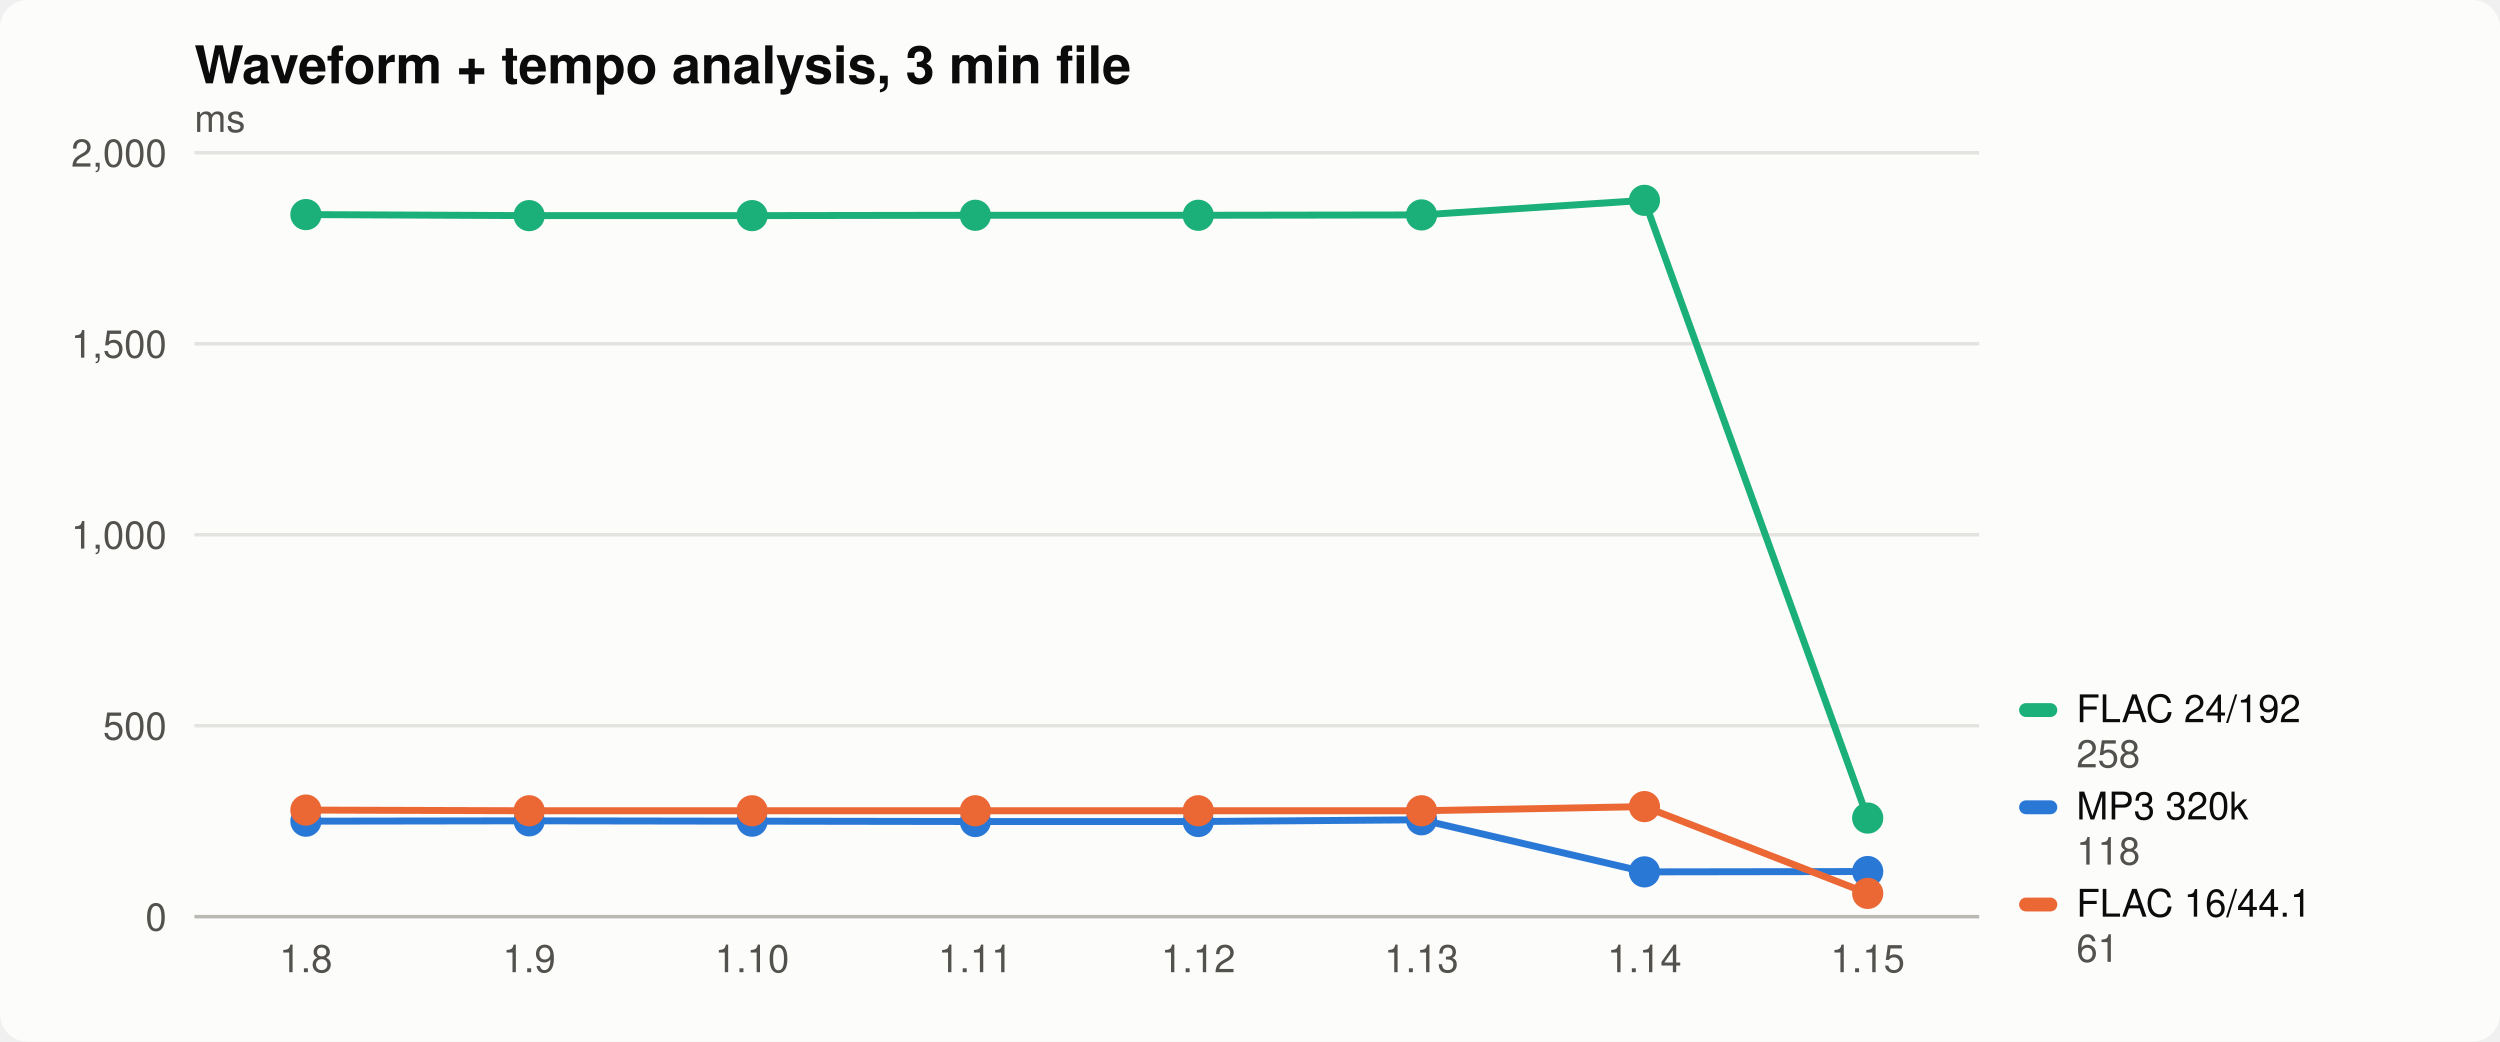
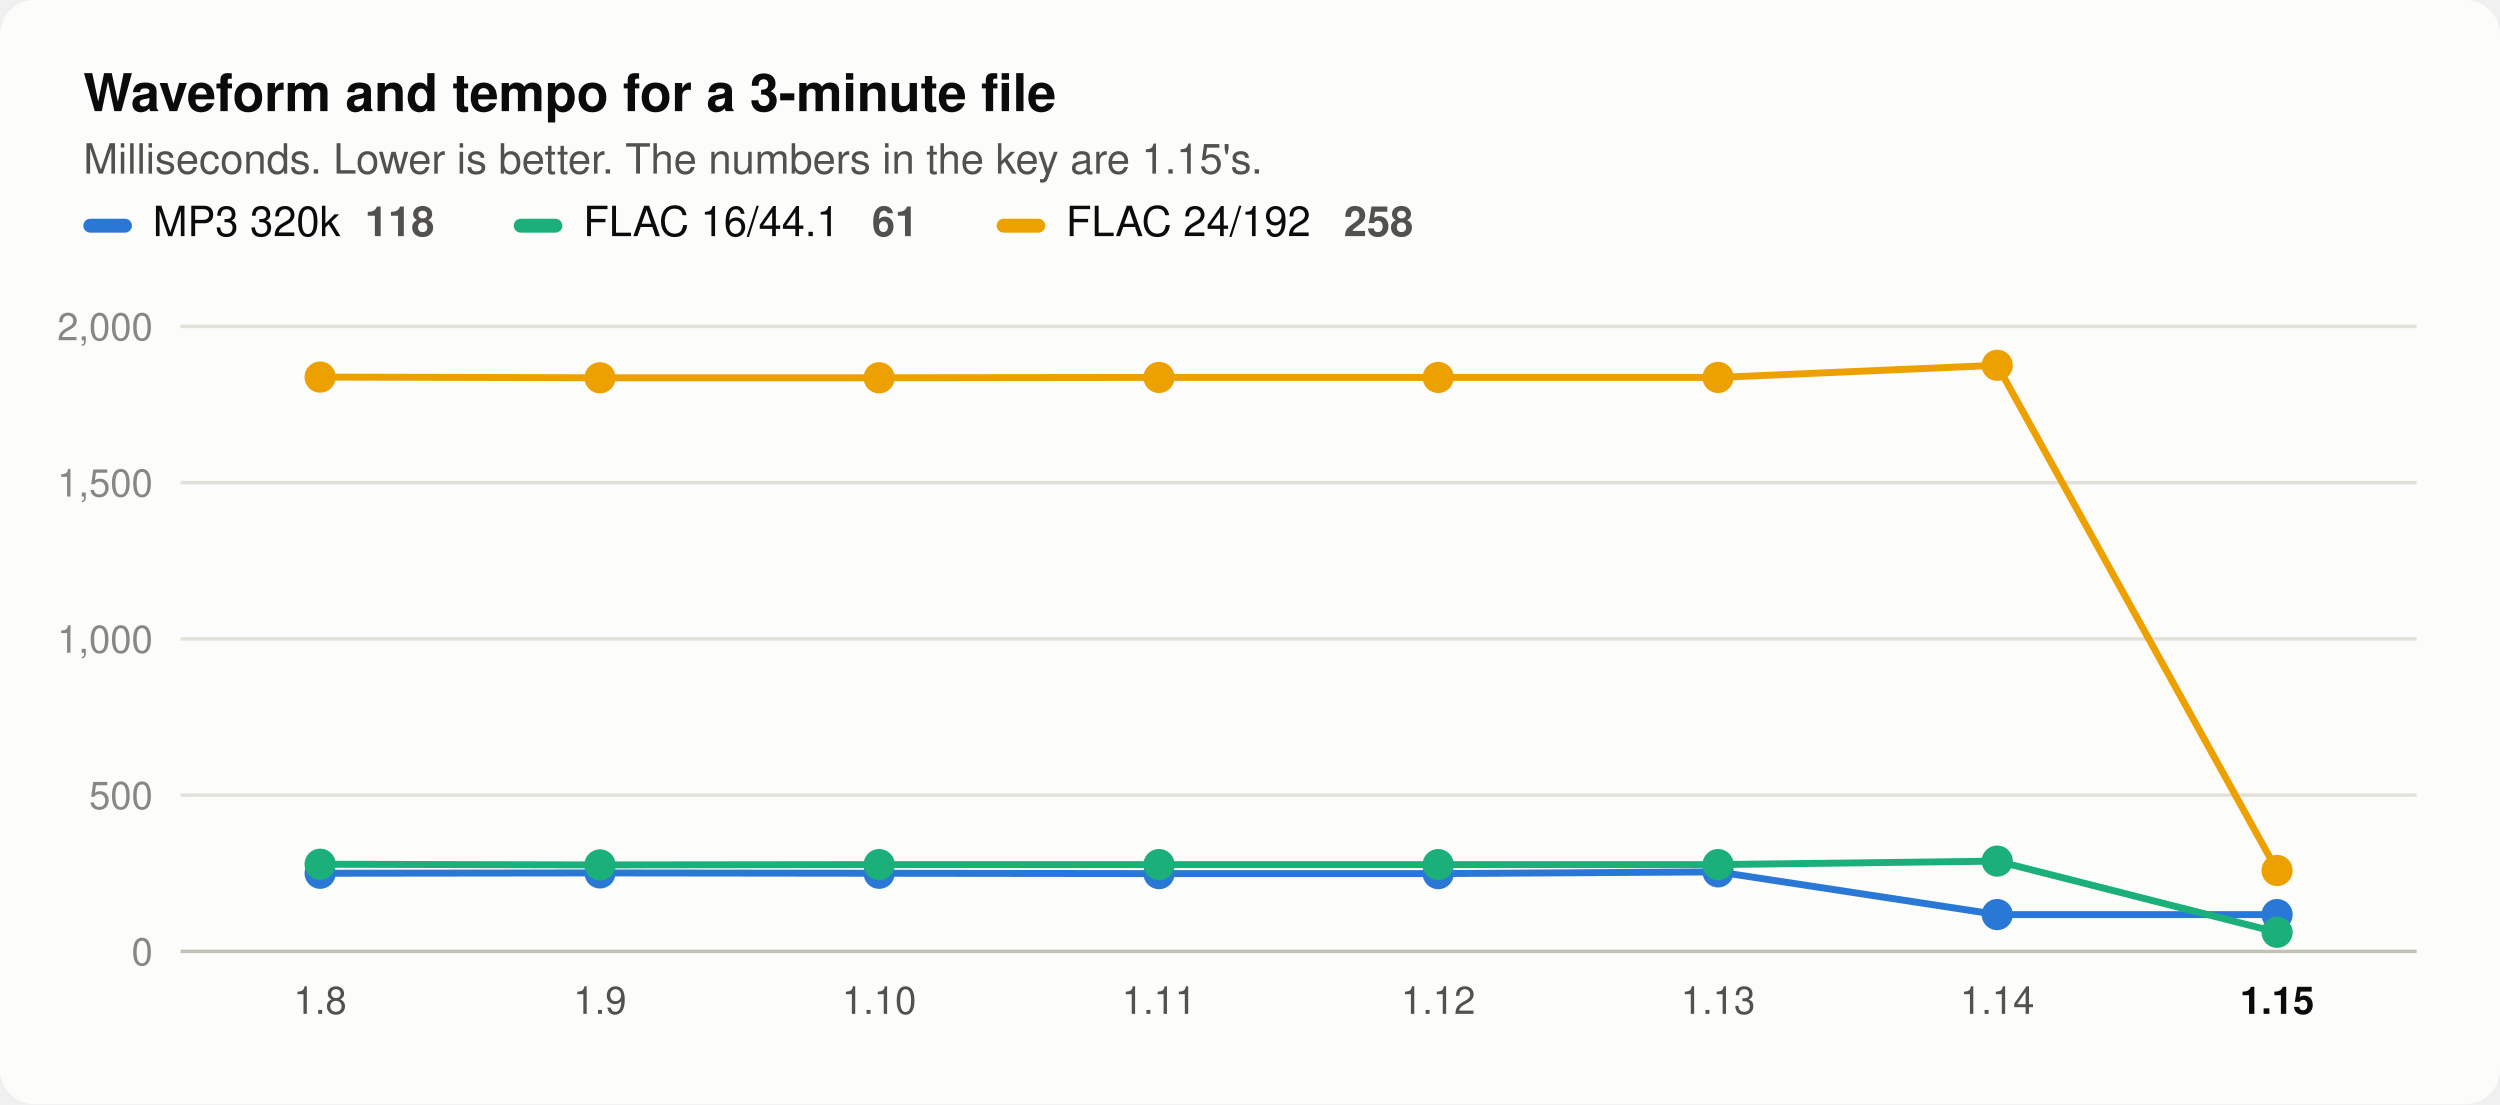
- <svg xmlns="http://www.w3.org/2000/svg" viewBox="0 0 720 300" width="720" height="300" font-family="-apple-system,BlinkMacSystemFont,Segoe UI,Helvetica,Arial,sans-serif" role="img" aria-label="Waveform + tempo analysis, 3 min file">
-   <style>.bg{fill:#fcfcfb}.t{fill:#0b0b0b}.m{fill:#52514e}.g{stroke:#e4e3df}.a{stroke:#b9b8b2}.s0{stroke:#2a78d6;fill:#2a78d6}.s1{stroke:#eb6834;fill:#eb6834}.s2{stroke:#1baf7a;fill:#1baf7a}.s3{stroke:#eda100;fill:#eda100}@media (prefers-color-scheme:dark){.bg{fill:#1a1a19}.t{fill:#ffffff}.m{fill:#c3c2b7}.g{stroke:#2f2f2d}.a{stroke:#555550}.s0{stroke:#3987e5;fill:#3987e5}.s1{stroke:#d95926;fill:#d95926}.s2{stroke:#199e70;fill:#199e70}.s3{stroke:#c98500;fill:#c98500}}.l{fill:none;stroke-width:2;stroke-linejoin:round;stroke-linecap:round}</style>
-   <rect class="bg" width="720" height="300" rx="8" />
-   <text class="t" x="56" y="24" font-size="15" font-weight="600">Waveform + tempo analysis, 3 min file</text>
-   <text class="m" x="56" y="38" font-size="11">ms</text>
-   <line class="a" x1="56" x2="570" y1="264.0" y2="264.0" />
-   <text class="m" x="48" y="268.0" font-size="11" text-anchor="end">0</text>
-   <line class="g" x1="56" x2="570" y1="209.0" y2="209.0" />
-   <text class="m" x="48" y="213.0" font-size="11" text-anchor="end">500</text>
-   <line class="g" x1="56" x2="570" y1="154.0" y2="154.0" />
-   <text class="m" x="48" y="158.0" font-size="11" text-anchor="end">1,000</text>
-   <line class="g" x1="56" x2="570" y1="99.0" y2="99.0" />
-   <text class="m" x="48" y="103.0" font-size="11" text-anchor="end">1,500</text>
-   <line class="g" x1="56" x2="570" y1="44.0" y2="44.0" />
-   <text class="m" x="48" y="48.0" font-size="11" text-anchor="end">2,000</text>
-   <text class="m" x="88.1" y="280" font-size="11" text-anchor="middle">1.8</text>
-   <text class="m" x="152.4" y="280" font-size="11" text-anchor="middle">1.9</text>
-   <text class="m" x="216.6" y="280" font-size="11" text-anchor="middle">1.10</text>
-   <text class="m" x="280.9" y="280" font-size="11" text-anchor="middle">1.11</text>
-   <text class="m" x="345.1" y="280" font-size="11" text-anchor="middle">1.12</text>
-   <text class="m" x="409.4" y="280" font-size="11" text-anchor="middle">1.13</text>
-   <text class="m" x="473.6" y="280" font-size="11" text-anchor="middle">1.14</text>
-   <text class="m" x="537.9" y="280" font-size="11" text-anchor="middle">1.15</text>
-   <path class="l s0" d="M88.1,236.5 L152.4,236.4 L216.6,236.5 L280.9,236.6 L345.1,236.6 L409.4,236.1 L473.6,251.1 L537.9,251.0" />
-   <circle class="s0" cx="88.1" cy="236.5" r="4" stroke="none" />
-   <circle class="s0" cx="152.4" cy="236.4" r="4" stroke="none" />
-   <circle class="s0" cx="216.6" cy="236.5" r="4" stroke="none" />
-   <circle class="s0" cx="280.9" cy="236.6" r="4" stroke="none" />
-   <circle class="s0" cx="345.1" cy="236.6" r="4" stroke="none" />
-   <circle class="s0" cx="409.4" cy="236.1" r="4" stroke="none" />
-   <circle class="s0" cx="473.6" cy="251.1" r="4" stroke="none" />
-   <circle class="s0" cx="537.9" cy="251.0" r="4" stroke="none" />
-   <path class="l s1" d="M88.1,233.3 L152.4,233.5 L216.6,233.5 L280.9,233.5 L345.1,233.5 L409.4,233.5 L473.6,232.3 L537.9,257.3" />
-   <circle class="s1" cx="88.1" cy="233.3" r="4" stroke="none" />
-   <circle class="s1" cx="152.4" cy="233.5" r="4" stroke="none" />
-   <circle class="s1" cx="216.6" cy="233.5" r="4" stroke="none" />
-   <circle class="s1" cx="280.9" cy="233.5" r="4" stroke="none" />
-   <circle class="s1" cx="345.1" cy="233.5" r="4" stroke="none" />
-   <circle class="s1" cx="409.4" cy="233.5" r="4" stroke="none" />
-   <circle class="s1" cx="473.6" cy="232.3" r="4" stroke="none" />
-   <circle class="s1" cx="537.9" cy="257.3" r="4" stroke="none" />
-   <path class="l s2" d="M88.1,61.8 L152.4,62.1 L216.6,62.1 L280.9,62.0 L345.1,62.0 L409.4,61.9 L473.6,57.7 L537.9,235.6" />
-   <circle class="s2" cx="88.1" cy="61.8" r="4" stroke="none" />
-   <circle class="s2" cx="152.4" cy="62.1" r="4" stroke="none" />
-   <circle class="s2" cx="216.6" cy="62.1" r="4" stroke="none" />
-   <circle class="s2" cx="280.9" cy="62.0" r="4" stroke="none" />
-   <circle class="s2" cx="345.1" cy="62.0" r="4" stroke="none" />
-   <circle class="s2" cx="409.4" cy="61.9" r="4" stroke="none" />
-   <circle class="s2" cx="473.6" cy="57.7" r="4" stroke="none" />
-   <circle class="s2" cx="537.9" cy="235.6" r="4" stroke="none" />
-   <rect class="s2" x="582" y="203.0" width="10" height="3" rx="1.5" stroke="none" />
-   <text class="t" x="598" y="208.0" font-size="11">FLAC 24/192</text>
-   <text class="m" x="598" y="221.0" font-size="11">258</text>
-   <rect class="s0" x="582" y="231.0" width="10" height="3" rx="1.5" stroke="none" />
-   <text class="t" x="598" y="236.0" font-size="11">MP3 320k</text>
-   <text class="m" x="598" y="249.0" font-size="11">118</text>
-   <rect class="s1" x="582" y="259.0" width="10" height="3" rx="1.5" stroke="none" />
-   <text class="t" x="598" y="264.0" font-size="11">FLAC 16/44.1</text>
-   <text class="m" x="598" y="277.0" font-size="11">61</text>
+ <svg xmlns="http://www.w3.org/2000/svg" viewBox="0 0 720 318" width="720" height="318" font-family="-apple-system,BlinkMacSystemFont,'Segoe UI',Helvetica,Arial,sans-serif" role="img" aria-label="Waveform and tempo for a 3-minute file">
+   <style>.bg{fill:#fcfcfb}.t{fill:#0b0b0b}.m{fill:#52514e}.q{fill:#898781}.box{fill:#f0efec}.g{stroke:#e1e0d9}.a{stroke:#c3c2b7}.k{stroke:#b9b8b2}.ring{stroke:#fcfcfb}.s0{fill:#2a78d6;stroke:#2a78d6}.s2{fill:#1baf7a;stroke:#1baf7a}.s3{fill:#eda100;stroke:#eda100}@media (prefers-color-scheme:dark){.bg{fill:#1a1a19}.t{fill:#f0efec}.m{fill:#c3c2b7}.q{fill:#898781}.box{fill:#262624}.g{stroke:#2c2c2a}.a{stroke:#383835}.k{stroke:#55554f}.ring{stroke:#1a1a19}.s0{fill:#3987e5;stroke:#3987e5}.s2{fill:#199e70;stroke:#199e70}.s3{fill:#c98500;stroke:#c98500}}text{font-variant-numeric:tabular-nums}.ln{fill:none;stroke-linejoin:round;stroke-linecap:round}rect.s0,rect.s1,rect.s2,rect.s3,rect.s4,rect.s5,rect.s6,rect.s7,rect.sg{stroke:none}</style>
+   <rect class="bg" width="720" height="318" rx="10" />
+   <text class="t" x="24.0" y="32.0" font-size="15" text-anchor="start" font-weight="600">Waveform and tempo for a 3-minute file</text>
+   <text class="m" x="24.0" y="50.0" font-size="12" text-anchor="start">Milliseconds. Lower is better. The numbers in the key are 1.15's.</text>
+   <rect class="s0" x="24" y="63.0" width="14" height="4" rx="2" />
+   <text class="t" x="44.0" y="68.0" font-size="12" text-anchor="start">MP3 320k</text>
+   <text class="m" x="105.1" y="68.0" font-size="12" text-anchor="start" font-weight="600">118</text>
+   <rect class="s2" x="147.96" y="63.0" width="14" height="4" rx="2" />
+   <text class="t" x="168.0" y="68.0" font-size="12" text-anchor="start">FLAC 16/44.1</text>
+   <text class="m" x="251.1" y="68.0" font-size="12" text-anchor="start" font-weight="600">61</text>
+   <rect class="s3" x="287.04" y="63.0" width="14" height="4" rx="2" />
+   <text class="t" x="307.0" y="68.0" font-size="12" text-anchor="start">FLAC 24/192</text>
+   <text class="m" x="387.0" y="68.0" font-size="12" text-anchor="start" font-weight="600">258</text>
+   <line class="a" x1="52.0" y1="274.0" x2="696.0" y2="274.0" stroke-width="1" />
+   <text class="q" x="44.0" y="278.0" font-size="11" text-anchor="end">0</text>
+   <line class="g" x1="52.0" y1="229.0" x2="696.0" y2="229.0" stroke-width="1" />
+   <text class="q" x="44.0" y="233.0" font-size="11" text-anchor="end">500</text>
+   <line class="g" x1="52.0" y1="184.0" x2="696.0" y2="184.0" stroke-width="1" />
+   <text class="q" x="44.0" y="188.0" font-size="11" text-anchor="end">1,000</text>
+   <line class="g" x1="52.0" y1="139.0" x2="696.0" y2="139.0" stroke-width="1" />
+   <text class="q" x="44.0" y="143.0" font-size="11" text-anchor="end">1,500</text>
+   <line class="g" x1="52.0" y1="94.0" x2="696.0" y2="94.0" stroke-width="1" />
+   <text class="q" x="44.0" y="98.0" font-size="11" text-anchor="end">2,000</text>
+   <text class="m" x="92.2" y="292.0" font-size="11" text-anchor="middle">1.8</text>
+   <text class="m" x="172.8" y="292.0" font-size="11" text-anchor="middle">1.9</text>
+   <text class="m" x="253.2" y="292.0" font-size="11" text-anchor="middle">1.10</text>
+   <text class="m" x="333.8" y="292.0" font-size="11" text-anchor="middle">1.11</text>
+   <text class="m" x="414.2" y="292.0" font-size="11" text-anchor="middle">1.12</text>
+   <text class="m" x="494.8" y="292.0" font-size="11" text-anchor="middle">1.13</text>
+   <text class="m" x="575.2" y="292.0" font-size="11" text-anchor="middle">1.14</text>
+   <text class="t" x="655.8" y="292.0" font-size="11" text-anchor="middle" font-weight="600">1.15</text>
+   <path class="ln s0" stroke-width="2" d="M92.2,251.5 L172.8,251.4 L253.2,251.5 L333.8,251.6 L414.2,251.6 L494.8,251.1 L575.2,263.4 L655.8,263.4" />
+   <circle class="s0 ring" cx="92.2" cy="251.5" r="3.5" stroke-width="2" />
+   <circle class="s0 ring" cx="172.8" cy="251.4" r="3.5" stroke-width="2" />
+   <circle class="s0 ring" cx="253.2" cy="251.5" r="3.5" stroke-width="2" />
+   <circle class="s0 ring" cx="333.8" cy="251.6" r="3.5" stroke-width="2" />
+   <circle class="s0 ring" cx="414.2" cy="251.6" r="3.5" stroke-width="2" />
+   <circle class="s0 ring" cx="494.8" cy="251.1" r="3.5" stroke-width="2" />
+   <circle class="s0 ring" cx="575.2" cy="263.4" r="3.5" stroke-width="2" />
+   <circle class="s0 ring" cx="655.8" cy="263.4" r="3.5" stroke-width="2" />
+   <path class="ln s2" stroke-width="2" d="M92.2,248.9 L172.8,249.1 L253.2,249.0 L333.8,249.0 L414.2,249.0 L494.8,249.0 L575.2,248.0 L655.8,268.5" />
+   <circle class="s2 ring" cx="92.2" cy="248.9" r="3.5" stroke-width="2" />
+   <circle class="s2 ring" cx="172.8" cy="249.1" r="3.5" stroke-width="2" />
+   <circle class="s2 ring" cx="253.2" cy="249.0" r="3.5" stroke-width="2" />
+   <circle class="s2 ring" cx="333.8" cy="249.0" r="3.5" stroke-width="2" />
+   <circle class="s2 ring" cx="414.2" cy="249.0" r="3.5" stroke-width="2" />
+   <circle class="s2 ring" cx="494.8" cy="249.0" r="3.5" stroke-width="2" />
+   <circle class="s2 ring" cx="575.2" cy="248.0" r="3.5" stroke-width="2" />
+   <circle class="s2 ring" cx="655.8" cy="268.5" r="3.5" stroke-width="2" />
+   <path class="ln s3" stroke-width="2" d="M92.2,108.6 L172.8,108.8 L253.2,108.8 L333.8,108.7 L414.2,108.7 L494.8,108.7 L575.2,105.2 L655.8,250.7" />
+   <circle class="s3 ring" cx="92.2" cy="108.6" r="3.5" stroke-width="2" />
+   <circle class="s3 ring" cx="172.8" cy="108.8" r="3.5" stroke-width="2" />
+   <circle class="s3 ring" cx="253.2" cy="108.8" r="3.5" stroke-width="2" />
+   <circle class="s3 ring" cx="333.8" cy="108.7" r="3.5" stroke-width="2" />
+   <circle class="s3 ring" cx="414.2" cy="108.7" r="3.5" stroke-width="2" />
+   <circle class="s3 ring" cx="494.8" cy="108.7" r="3.5" stroke-width="2" />
+   <circle class="s3 ring" cx="575.2" cy="105.2" r="3.5" stroke-width="2" />
+   <circle class="s3 ring" cx="655.8" cy="250.7" r="3.5" stroke-width="2" />
</svg>
